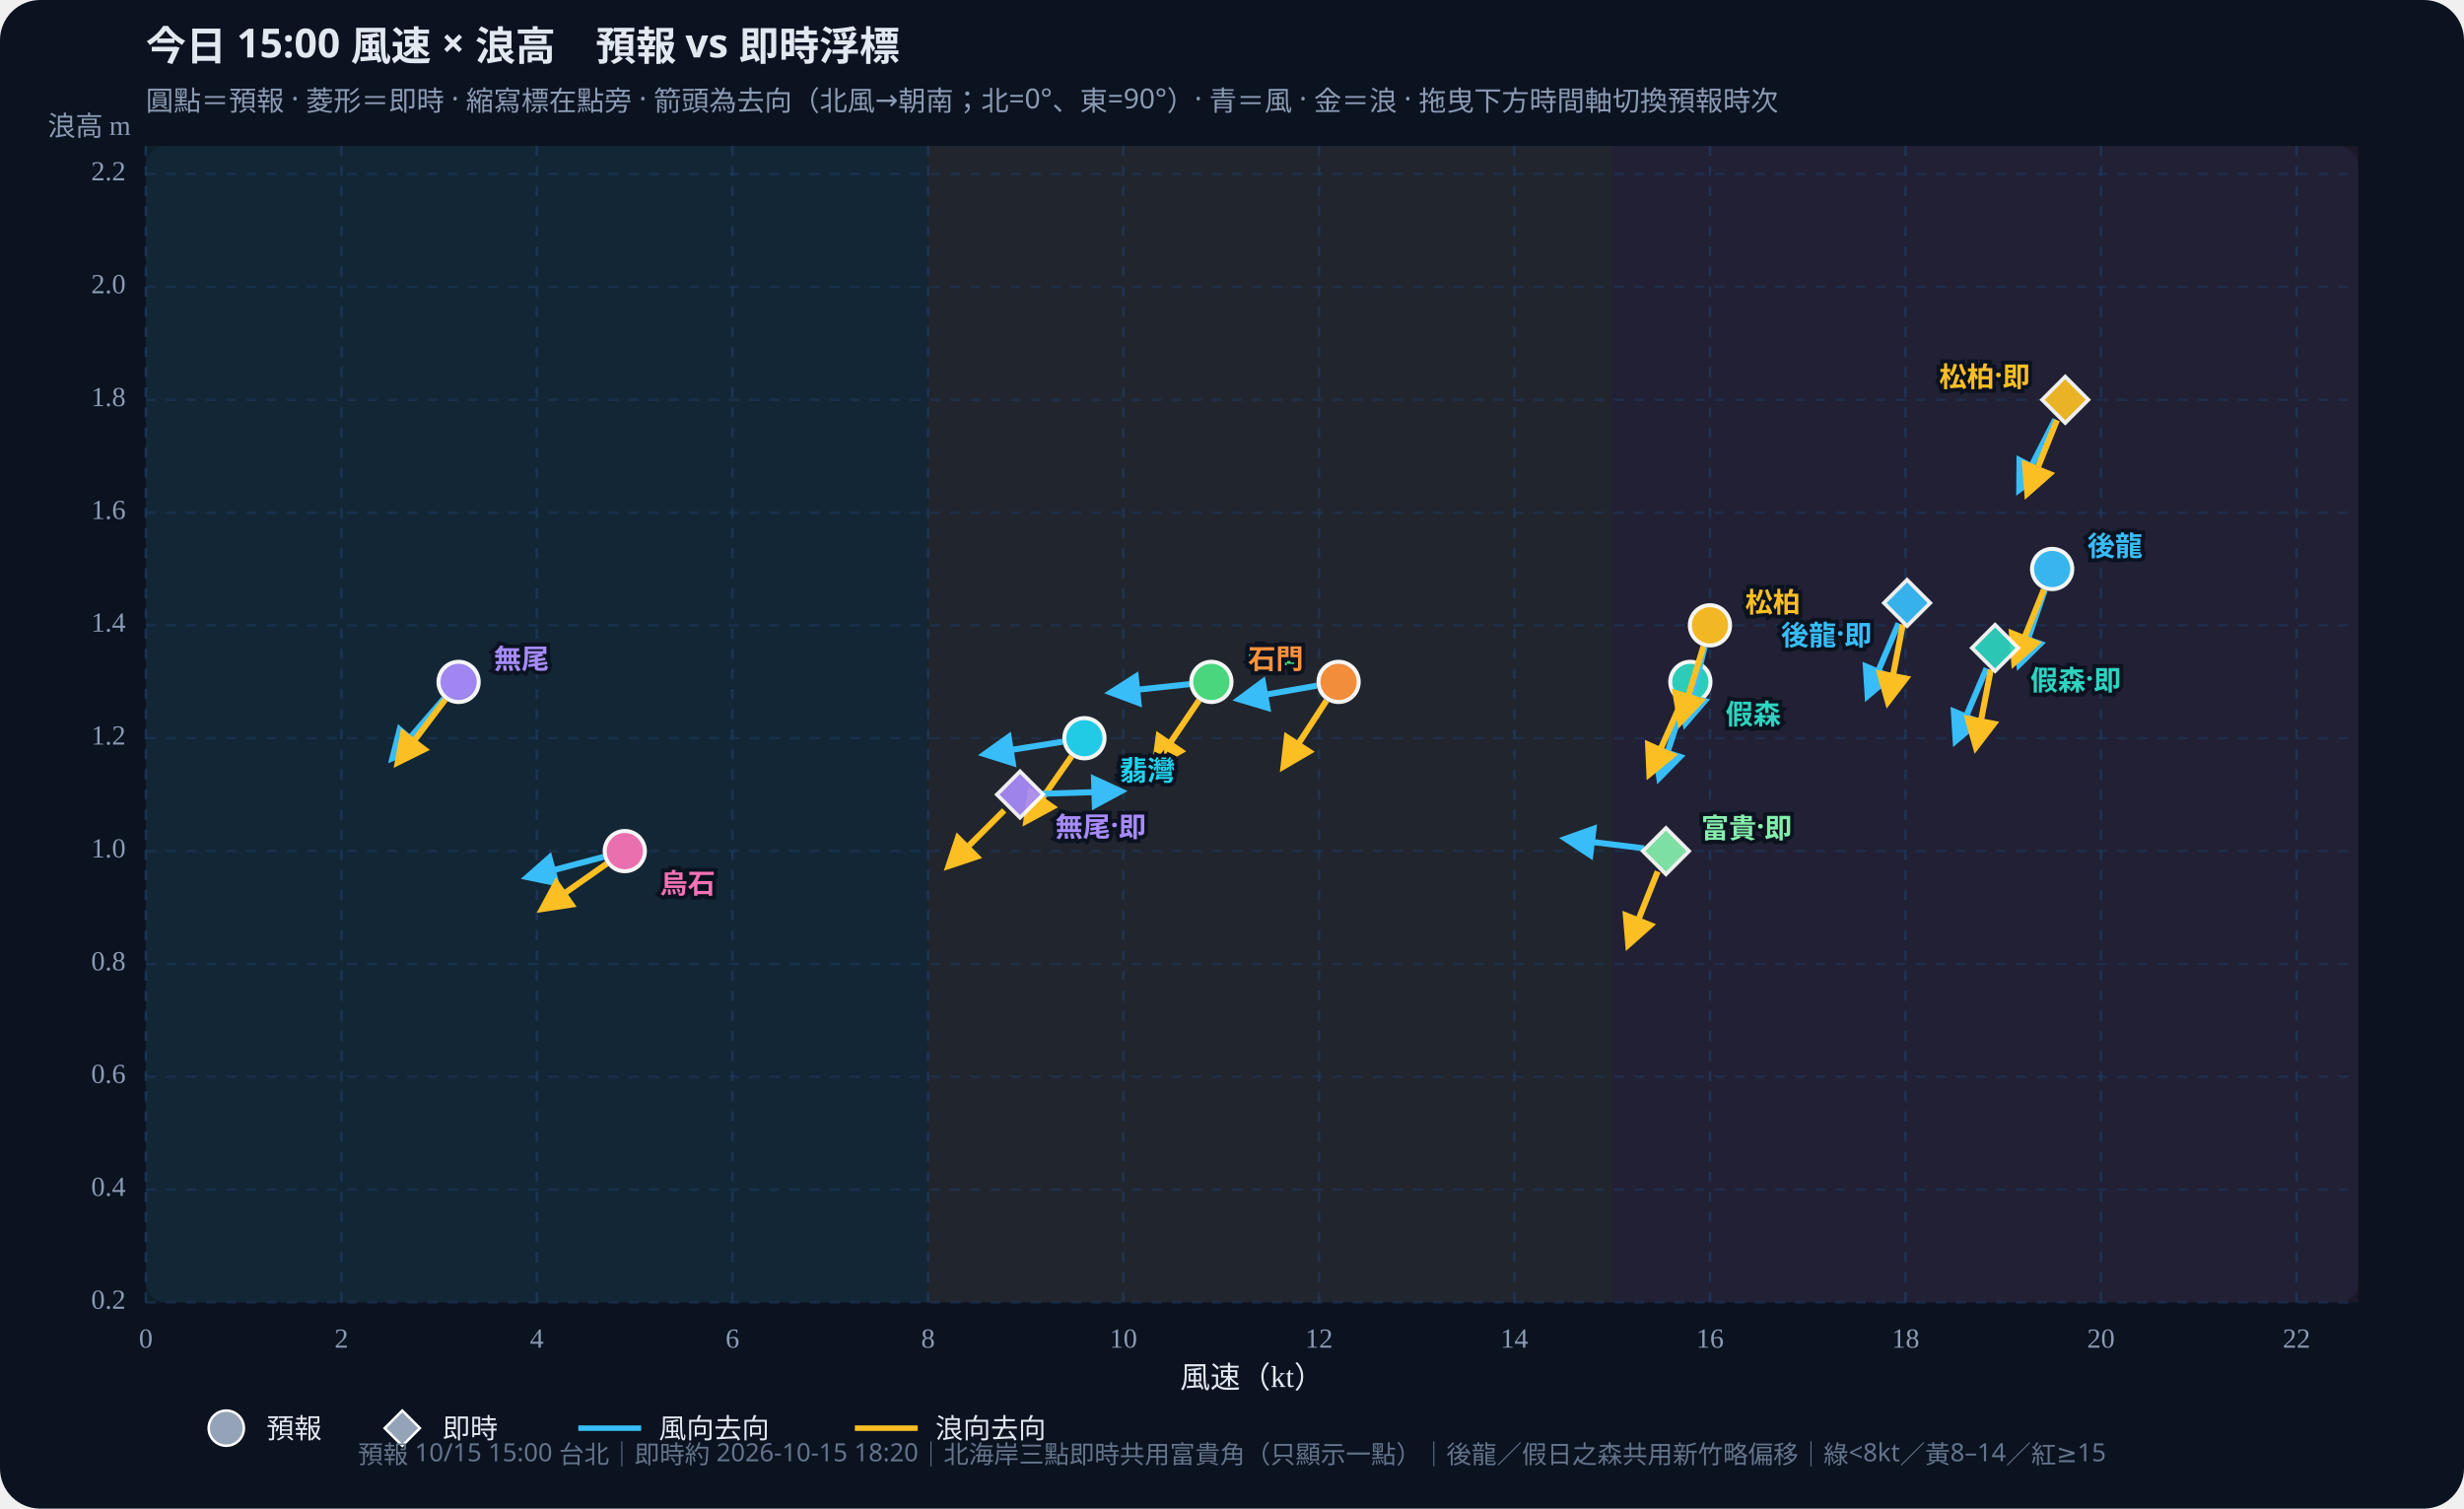
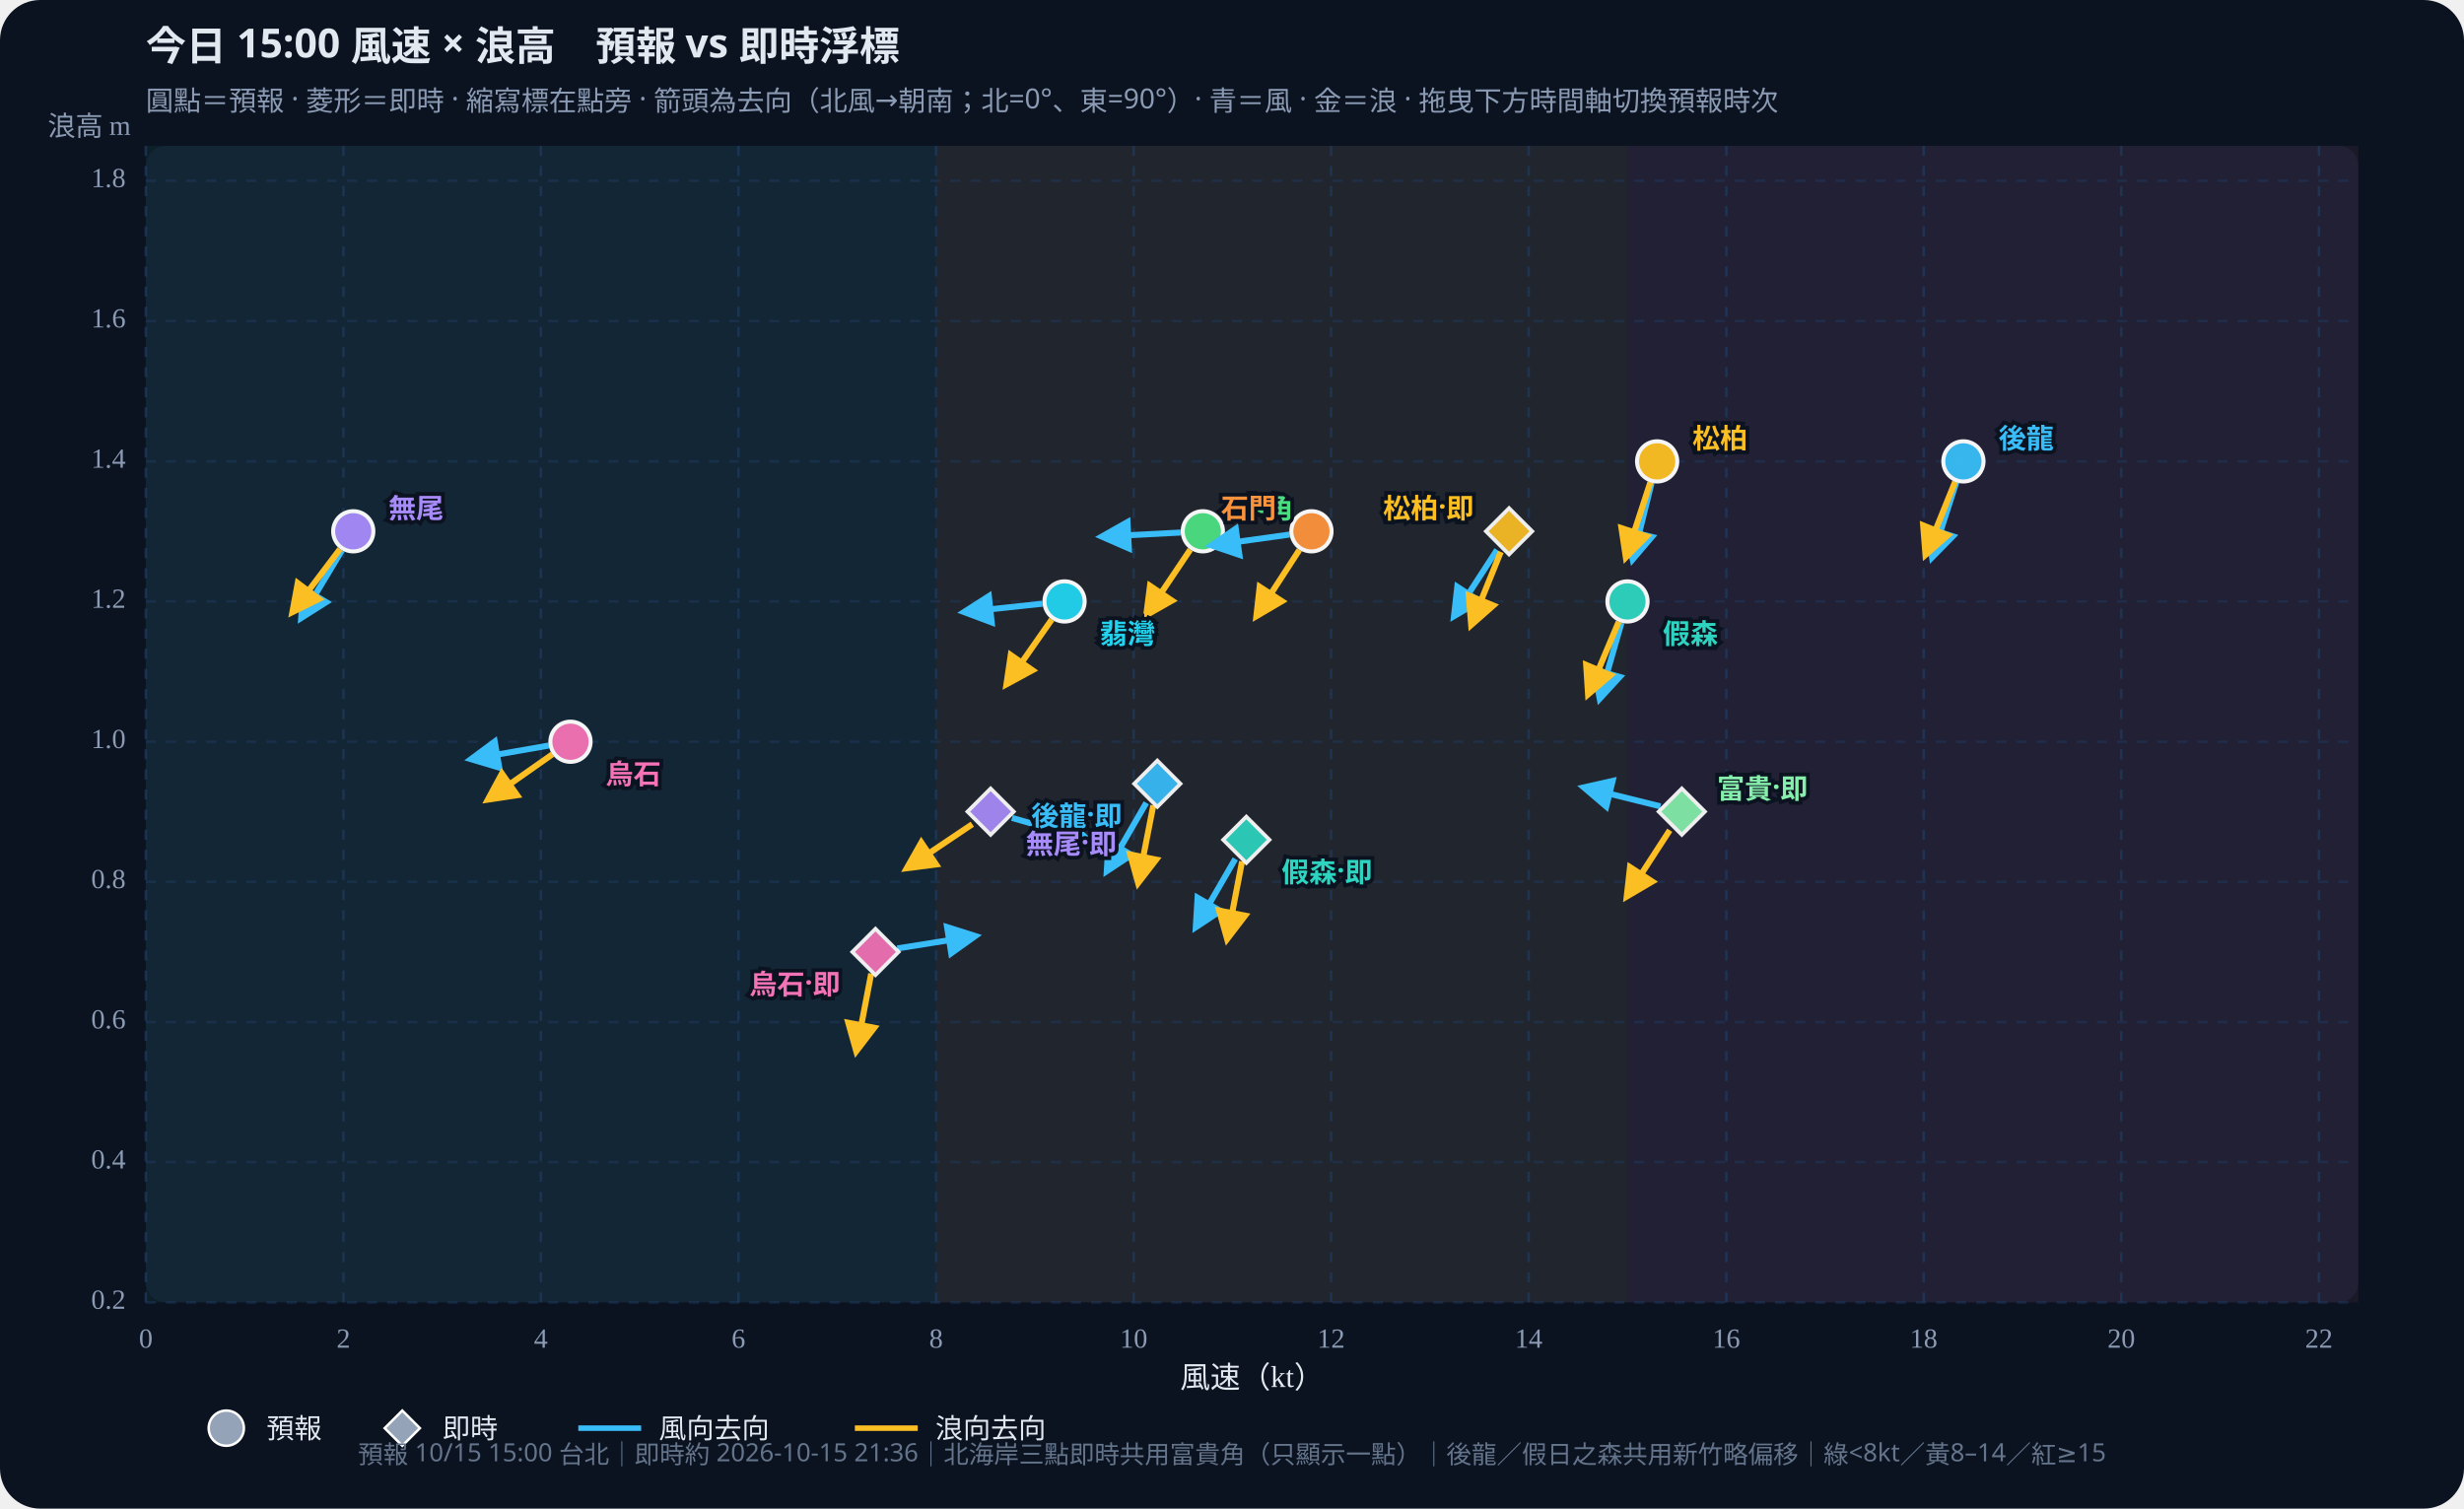
<svg xmlns="http://www.w3.org/2000/svg" id="wws-svg" viewBox="0 0 980 600" role="img" aria-label="風速與浪高散佈圖，可拖曳時間軸切換預報時次" style="width:100%;height:auto;display:block">
  <rect width="980" height="600" fill="#0b1220" rx="16" />
  <rect x="58" y="58" width="880" height="460" fill="#111a2e" rx="8" />
-   <rect x="58.0" y="58" width="311.1" height="460" fill="#34d399" opacity="0.07" />
-   <rect x="369.1" y="58" width="272.2" height="460" fill="#fbbf24" opacity="0.07" />
-   <rect x="641.2" y="58" width="296.8" height="460" fill="#fb7185" opacity="0.07" />
+   <rect x="58.0" y="58" width="314.3" height="460" fill="#34d399" opacity="0.07" />
+   <rect x="372.3" y="58" width="275.0" height="460" fill="#fbbf24" opacity="0.07" />
+   <rect x="647.3" y="58" width="290.7" height="460" fill="#fb7185" opacity="0.07" />
  <defs>
    <marker id="arrow-38bdf8" viewBox="0 0 10 10" refX="8" refY="5" markerWidth="6" markerHeight="6" orient="auto-start-reverse">
      <path d="M0,0 L10,5 L0,10 z" fill="#38bdf8" />
    </marker>
    <marker id="arrow-fbbf24" viewBox="0 0 10 10" refX="8" refY="5" markerWidth="6" markerHeight="6" orient="auto-start-reverse">
      <path d="M0,0 L10,5 L0,10 z" fill="#fbbf24" />
    </marker>
  </defs>
  <text id="wws-title" x="58" y="24" fill="#e2e8f0" font-size="16" font-weight="700" font-family="Noto Sans TC,system-ui,sans-serif">今日 15:00 風速 × 浪高　預報 vs 即時浮標</text>
  <text x="58" y="44" fill="#8b9bb4" font-size="11" font-family="Noto Sans TC,system-ui,sans-serif">圓點＝預報 · 菱形＝即時 · 縮寫標在點旁 · 箭頭為去向（北風→朝南；北=0°、東=90°）· 青＝風 · 金＝浪 · 拖曳下方時間軸切換預報時次</text>
  <line x1="58.0" y1="58" x2="58.0" y2="518" stroke="#1e3a5f" stroke-dasharray="4 4" opacity="0.7" />
  <text x="58.0" y="536" text-anchor="middle" fill="#8b9bb4" font-size="11">0</text>
-   <line x1="135.8" y1="58" x2="135.8" y2="518" stroke="#1e3a5f" stroke-dasharray="4 4" opacity="0.7" />
-   <text x="135.8" y="536" text-anchor="middle" fill="#8b9bb4" font-size="11">2</text>
-   <line x1="213.5" y1="58" x2="213.5" y2="518" stroke="#1e3a5f" stroke-dasharray="4 4" opacity="0.7" />
-   <text x="213.5" y="536" text-anchor="middle" fill="#8b9bb4" font-size="11">4</text>
-   <line x1="291.3" y1="58" x2="291.3" y2="518" stroke="#1e3a5f" stroke-dasharray="4 4" opacity="0.7" />
-   <text x="291.3" y="536" text-anchor="middle" fill="#8b9bb4" font-size="11">6</text>
-   <line x1="369.1" y1="58" x2="369.1" y2="518" stroke="#1e3a5f" stroke-dasharray="4 4" opacity="0.7" />
-   <text x="369.1" y="536" text-anchor="middle" fill="#8b9bb4" font-size="11">8</text>
-   <line x1="446.8" y1="58" x2="446.8" y2="518" stroke="#1e3a5f" stroke-dasharray="4 4" opacity="0.7" />
-   <text x="446.8" y="536" text-anchor="middle" fill="#8b9bb4" font-size="11">10</text>
-   <line x1="524.6" y1="58" x2="524.6" y2="518" stroke="#1e3a5f" stroke-dasharray="4 4" opacity="0.7" />
-   <text x="524.6" y="536" text-anchor="middle" fill="#8b9bb4" font-size="11">12</text>
-   <line x1="602.3" y1="58" x2="602.3" y2="518" stroke="#1e3a5f" stroke-dasharray="4 4" opacity="0.7" />
-   <text x="602.3" y="536" text-anchor="middle" fill="#8b9bb4" font-size="11">14</text>
-   <line x1="680.1" y1="58" x2="680.1" y2="518" stroke="#1e3a5f" stroke-dasharray="4 4" opacity="0.7" />
-   <text x="680.1" y="536" text-anchor="middle" fill="#8b9bb4" font-size="11">16</text>
-   <line x1="757.9" y1="58" x2="757.9" y2="518" stroke="#1e3a5f" stroke-dasharray="4 4" opacity="0.7" />
-   <text x="757.9" y="536" text-anchor="middle" fill="#8b9bb4" font-size="11">18</text>
-   <line x1="835.6" y1="58" x2="835.6" y2="518" stroke="#1e3a5f" stroke-dasharray="4 4" opacity="0.7" />
-   <text x="835.6" y="536" text-anchor="middle" fill="#8b9bb4" font-size="11">20</text>
-   <line x1="913.4" y1="58" x2="913.4" y2="518" stroke="#1e3a5f" stroke-dasharray="4 4" opacity="0.7" />
-   <text x="913.4" y="536" text-anchor="middle" fill="#8b9bb4" font-size="11">22</text>
+   <line x1="136.6" y1="58" x2="136.6" y2="518" stroke="#1e3a5f" stroke-dasharray="4 4" opacity="0.7" />
+   <text x="136.6" y="536" text-anchor="middle" fill="#8b9bb4" font-size="11">2</text>
+   <line x1="215.1" y1="58" x2="215.1" y2="518" stroke="#1e3a5f" stroke-dasharray="4 4" opacity="0.7" />
+   <text x="215.1" y="536" text-anchor="middle" fill="#8b9bb4" font-size="11">4</text>
+   <line x1="293.7" y1="58" x2="293.7" y2="518" stroke="#1e3a5f" stroke-dasharray="4 4" opacity="0.7" />
+   <text x="293.7" y="536" text-anchor="middle" fill="#8b9bb4" font-size="11">6</text>
+   <line x1="372.3" y1="58" x2="372.3" y2="518" stroke="#1e3a5f" stroke-dasharray="4 4" opacity="0.7" />
+   <text x="372.3" y="536" text-anchor="middle" fill="#8b9bb4" font-size="11">8</text>
+   <line x1="450.9" y1="58" x2="450.9" y2="518" stroke="#1e3a5f" stroke-dasharray="4 4" opacity="0.7" />
+   <text x="450.9" y="536" text-anchor="middle" fill="#8b9bb4" font-size="11">10</text>
+   <line x1="529.4" y1="58" x2="529.4" y2="518" stroke="#1e3a5f" stroke-dasharray="4 4" opacity="0.7" />
+   <text x="529.4" y="536" text-anchor="middle" fill="#8b9bb4" font-size="11">12</text>
+   <line x1="608.0" y1="58" x2="608.0" y2="518" stroke="#1e3a5f" stroke-dasharray="4 4" opacity="0.7" />
+   <text x="608.0" y="536" text-anchor="middle" fill="#8b9bb4" font-size="11">14</text>
+   <line x1="686.6" y1="58" x2="686.6" y2="518" stroke="#1e3a5f" stroke-dasharray="4 4" opacity="0.7" />
+   <text x="686.6" y="536" text-anchor="middle" fill="#8b9bb4" font-size="11">16</text>
+   <line x1="765.1" y1="58" x2="765.1" y2="518" stroke="#1e3a5f" stroke-dasharray="4 4" opacity="0.7" />
+   <text x="765.1" y="536" text-anchor="middle" fill="#8b9bb4" font-size="11">18</text>
+   <line x1="843.7" y1="58" x2="843.7" y2="518" stroke="#1e3a5f" stroke-dasharray="4 4" opacity="0.7" />
+   <text x="843.7" y="536" text-anchor="middle" fill="#8b9bb4" font-size="11">20</text>
+   <line x1="922.3" y1="58" x2="922.3" y2="518" stroke="#1e3a5f" stroke-dasharray="4 4" opacity="0.7" />
+   <text x="922.3" y="536" text-anchor="middle" fill="#8b9bb4" font-size="11">22</text>
  <line x1="58" y1="518.0" x2="938" y2="518.0" stroke="#1e3a5f" stroke-dasharray="4 4" opacity="0.5" />
  <text x="50" y="518.0" text-anchor="end" dominant-baseline="middle" fill="#8b9bb4" font-size="11">0.2</text>
-   <line x1="58" y1="473.1" x2="938" y2="473.1" stroke="#1e3a5f" stroke-dasharray="4 4" opacity="0.5" />
-   <text x="50" y="473.1" text-anchor="end" dominant-baseline="middle" fill="#8b9bb4" font-size="11">0.4</text>
-   <line x1="58" y1="428.2" x2="938" y2="428.2" stroke="#1e3a5f" stroke-dasharray="4 4" opacity="0.5" />
-   <text x="50" y="428.2" text-anchor="end" dominant-baseline="middle" fill="#8b9bb4" font-size="11">0.6</text>
-   <line x1="58" y1="383.4" x2="938" y2="383.4" stroke="#1e3a5f" stroke-dasharray="4 4" opacity="0.5" />
-   <text x="50" y="383.4" text-anchor="end" dominant-baseline="middle" fill="#8b9bb4" font-size="11">0.8</text>
-   <line x1="58" y1="338.5" x2="938" y2="338.5" stroke="#1e3a5f" stroke-dasharray="4 4" opacity="0.5" />
-   <text x="50" y="338.5" text-anchor="end" dominant-baseline="middle" fill="#8b9bb4" font-size="11">1.0</text>
-   <line x1="58" y1="293.6" x2="938" y2="293.6" stroke="#1e3a5f" stroke-dasharray="4 4" opacity="0.5" />
-   <text x="50" y="293.6" text-anchor="end" dominant-baseline="middle" fill="#8b9bb4" font-size="11">1.2</text>
-   <line x1="58" y1="248.7" x2="938" y2="248.7" stroke="#1e3a5f" stroke-dasharray="4 4" opacity="0.5" />
-   <text x="50" y="248.7" text-anchor="end" dominant-baseline="middle" fill="#8b9bb4" font-size="11">1.4</text>
-   <line x1="58" y1="203.9" x2="938" y2="203.9" stroke="#1e3a5f" stroke-dasharray="4 4" opacity="0.5" />
-   <text x="50" y="203.9" text-anchor="end" dominant-baseline="middle" fill="#8b9bb4" font-size="11">1.6</text>
-   <line x1="58" y1="159.0" x2="938" y2="159.0" stroke="#1e3a5f" stroke-dasharray="4 4" opacity="0.5" />
-   <text x="50" y="159.0" text-anchor="end" dominant-baseline="middle" fill="#8b9bb4" font-size="11">1.8</text>
-   <line x1="58" y1="114.1" x2="938" y2="114.1" stroke="#1e3a5f" stroke-dasharray="4 4" opacity="0.5" />
-   <text x="50" y="114.1" text-anchor="end" dominant-baseline="middle" fill="#8b9bb4" font-size="11">2.0</text>
-   <line x1="58" y1="69.2" x2="938" y2="69.2" stroke="#1e3a5f" stroke-dasharray="4 4" opacity="0.5" />
-   <text x="50" y="69.2" text-anchor="end" dominant-baseline="middle" fill="#8b9bb4" font-size="11">2.2</text>
+   <line x1="58" y1="462.2" x2="938" y2="462.2" stroke="#1e3a5f" stroke-dasharray="4 4" opacity="0.5" />
+   <text x="50" y="462.2" text-anchor="end" dominant-baseline="middle" fill="#8b9bb4" font-size="11">0.4</text>
+   <line x1="58" y1="406.5" x2="938" y2="406.5" stroke="#1e3a5f" stroke-dasharray="4 4" opacity="0.5" />
+   <text x="50" y="406.5" text-anchor="end" dominant-baseline="middle" fill="#8b9bb4" font-size="11">0.6</text>
+   <line x1="58" y1="350.7" x2="938" y2="350.7" stroke="#1e3a5f" stroke-dasharray="4 4" opacity="0.5" />
+   <text x="50" y="350.7" text-anchor="end" dominant-baseline="middle" fill="#8b9bb4" font-size="11">0.8</text>
+   <line x1="58" y1="295.0" x2="938" y2="295.0" stroke="#1e3a5f" stroke-dasharray="4 4" opacity="0.5" />
+   <text x="50" y="295.0" text-anchor="end" dominant-baseline="middle" fill="#8b9bb4" font-size="11">1.0</text>
+   <line x1="58" y1="239.2" x2="938" y2="239.2" stroke="#1e3a5f" stroke-dasharray="4 4" opacity="0.5" />
+   <text x="50" y="239.2" text-anchor="end" dominant-baseline="middle" fill="#8b9bb4" font-size="11">1.2</text>
+   <line x1="58" y1="183.5" x2="938" y2="183.5" stroke="#1e3a5f" stroke-dasharray="4 4" opacity="0.5" />
+   <text x="50" y="183.5" text-anchor="end" dominant-baseline="middle" fill="#8b9bb4" font-size="11">1.4</text>
+   <line x1="58" y1="127.7" x2="938" y2="127.7" stroke="#1e3a5f" stroke-dasharray="4 4" opacity="0.5" />
+   <text x="50" y="127.7" text-anchor="end" dominant-baseline="middle" fill="#8b9bb4" font-size="11">1.6</text>
+   <line x1="58" y1="71.9" x2="938" y2="71.9" stroke="#1e3a5f" stroke-dasharray="4 4" opacity="0.5" />
+   <text x="50" y="71.9" text-anchor="end" dominant-baseline="middle" fill="#8b9bb4" font-size="11">1.8</text>
  <text x="498" y="552" text-anchor="middle" fill="#e2e8f0" font-size="12">風速（kt）</text>
  <text x="52" y="54" text-anchor="end" fill="#8b9bb4" font-size="11">浪高 m</text>
  <g id="wws-forecast-layer">
-     <line x1="813.3" y1="234.6" x2="803.2" y2="264.1" stroke="#38bdf8" stroke-width="2.4" marker-end="url(#arrow-38bdf8)" />
-     <line x1="812.9" y1="234.5" x2="801.2" y2="263.4" stroke="#fbbf24" stroke-width="2.4" marker-end="url(#arrow-fbbf24)" />
-     <circle cx="816.2" cy="226.3" r="8.0" fill="#38bdf8" stroke="#fff" stroke-width="1.6" opacity="0.95" />
-     <line x1="669.6" y1="279.5" x2="660.0" y2="309.2" stroke="#38bdf8" stroke-width="2.4" marker-end="url(#arrow-38bdf8)" />
-     <line x1="668.8" y1="279.2" x2="656.1" y2="307.7" stroke="#fbbf24" stroke-width="2.4" marker-end="url(#arrow-fbbf24)" />
-     <circle cx="672.3" cy="271.2" r="8.0" fill="#2dd4bf" stroke="#fff" stroke-width="1.6" opacity="0.95" />
-     <line x1="678.0" y1="257.3" x2="670.4" y2="287.5" stroke="#38bdf8" stroke-width="2.4" marker-end="url(#arrow-38bdf8)" />
-     <line x1="677.5" y1="257.1" x2="668.4" y2="287.0" stroke="#fbbf24" stroke-width="2.4" marker-end="url(#arrow-fbbf24)" />
-     <circle cx="680.1" cy="248.7" r="8.0" fill="#fbbf24" stroke="#fff" stroke-width="1.6" opacity="0.95" />
-     <line x1="473.1" y1="272.1" x2="442.0" y2="275.4" stroke="#38bdf8" stroke-width="2.4" marker-end="url(#arrow-38bdf8)" />
-     <line x1="476.9" y1="278.5" x2="459.4" y2="304.3" stroke="#fbbf24" stroke-width="2.4" marker-end="url(#arrow-fbbf24)" />
-     <circle cx="481.8" cy="271.2" r="8.0" fill="#4ade80" stroke="#fff" stroke-width="1.6" opacity="0.95" />
-     <line x1="422.6" y1="295.0" x2="391.8" y2="299.9" stroke="#38bdf8" stroke-width="2.4" marker-end="url(#arrow-38bdf8)" />
-     <line x1="426.2" y1="300.8" x2="408.3" y2="326.4" stroke="#fbbf24" stroke-width="2.4" marker-end="url(#arrow-fbbf24)" />
-     <circle cx="431.3" cy="293.6" r="8.0" fill="#22d3ee" stroke="#fff" stroke-width="1.6" opacity="0.95" />
-     <line x1="523.7" y1="272.7" x2="493.0" y2="278.1" stroke="#38bdf8" stroke-width="2.4" marker-end="url(#arrow-38bdf8)" />
-     <line x1="527.6" y1="278.6" x2="510.6" y2="304.7" stroke="#fbbf24" stroke-width="2.4" marker-end="url(#arrow-fbbf24)" />
-     <circle cx="532.4" cy="271.2" r="8.0" fill="#fb923c" stroke="#fff" stroke-width="1.6" opacity="0.95" />
-     <line x1="176.6" y1="277.8" x2="156.2" y2="301.4" stroke="#38bdf8" stroke-width="2.4" marker-end="url(#arrow-38bdf8)" />
-     <line x1="177.1" y1="278.2" x2="158.3" y2="303.1" stroke="#fbbf24" stroke-width="2.4" marker-end="url(#arrow-fbbf24)" />
-     <circle cx="182.4" cy="271.2" r="8.0" fill="#a78bfa" stroke="#fff" stroke-width="1.6" opacity="0.95" />
-     <line x1="240.0" y1="340.8" x2="209.9" y2="348.8" stroke="#38bdf8" stroke-width="2.4" marker-end="url(#arrow-38bdf8)" />
-     <line x1="241.3" y1="343.5" x2="215.8" y2="361.4" stroke="#fbbf24" stroke-width="2.4" marker-end="url(#arrow-fbbf24)" />
-     <circle cx="248.5" cy="338.5" r="8.0" fill="#f472b6" stroke="#fff" stroke-width="1.6" opacity="0.95" />
-     <text x="830.2" y="216.3" text-anchor="start" dominant-baseline="central" fill="#38bdf8" font-size="11" font-weight="700" font-family="Noto Sans TC,system-ui,sans-serif" stroke="#0b1220" stroke-width="3" paint-order="stroke">後龍</text>
-     <text x="686.3" y="283.2" text-anchor="start" dominant-baseline="central" fill="#2dd4bf" font-size="11" font-weight="700" font-family="Noto Sans TC,system-ui,sans-serif" stroke="#0b1220" stroke-width="3" paint-order="stroke">假森</text>
-     <text x="694.1" y="238.7" text-anchor="start" dominant-baseline="central" fill="#fbbf24" font-size="11" font-weight="700" font-family="Noto Sans TC,system-ui,sans-serif" stroke="#0b1220" stroke-width="3" paint-order="stroke">松柏</text>
-     <text x="495.8" y="261.2" text-anchor="start" dominant-baseline="central" fill="#4ade80" font-size="11" font-weight="700" font-family="Noto Sans TC,system-ui,sans-serif" stroke="#0b1220" stroke-width="3" paint-order="stroke">中角</text>
-     <text x="445.3" y="305.6" text-anchor="start" dominant-baseline="central" fill="#22d3ee" font-size="11" font-weight="700" font-family="Noto Sans TC,system-ui,sans-serif" stroke="#0b1220" stroke-width="3" paint-order="stroke">翡灣</text>
-     <text x="518.4" y="261.2" text-anchor="end" dominant-baseline="central" fill="#fb923c" font-size="11" font-weight="700" font-family="Noto Sans TC,system-ui,sans-serif" stroke="#0b1220" stroke-width="3" paint-order="stroke">石門</text>
-     <text x="196.4" y="261.2" text-anchor="start" dominant-baseline="central" fill="#a78bfa" font-size="11" font-weight="700" font-family="Noto Sans TC,system-ui,sans-serif" stroke="#0b1220" stroke-width="3" paint-order="stroke">無尾</text>
-     <text x="262.5" y="350.5" text-anchor="start" dominant-baseline="central" fill="#f472b6" font-size="11" font-weight="700" font-family="Noto Sans TC,system-ui,sans-serif" stroke="#0b1220" stroke-width="3" paint-order="stroke">烏石</text>
+     <line x1="778.1" y1="191.8" x2="768.5" y2="221.5" stroke="#38bdf8" stroke-width="2.4" marker-end="url(#arrow-38bdf8)" />
+     <line x1="777.6" y1="191.6" x2="765.9" y2="220.5" stroke="#fbbf24" stroke-width="2.4" marker-end="url(#arrow-fbbf24)" />
+     <circle cx="780.9" cy="183.5" r="8.0" fill="#38bdf8" stroke="#fff" stroke-width="1.6" opacity="0.95" />
+     <line x1="644.9" y1="247.7" x2="636.3" y2="277.7" stroke="#38bdf8" stroke-width="2.4" marker-end="url(#arrow-38bdf8)" />
+     <line x1="643.8" y1="247.3" x2="631.7" y2="276.0" stroke="#fbbf24" stroke-width="2.4" marker-end="url(#arrow-fbbf24)" />
+     <circle cx="647.3" cy="239.2" r="8.0" fill="#2dd4bf" stroke="#fff" stroke-width="1.6" opacity="0.95" />
+     <line x1="656.9" y1="192.0" x2="649.4" y2="222.3" stroke="#38bdf8" stroke-width="2.4" marker-end="url(#arrow-38bdf8)" />
+     <line x1="656.4" y1="191.8" x2="646.7" y2="221.5" stroke="#fbbf24" stroke-width="2.4" marker-end="url(#arrow-fbbf24)" />
+     <circle cx="659.1" cy="183.5" r="8.0" fill="#fbbf24" stroke="#fff" stroke-width="1.6" opacity="0.95" />
+     <line x1="469.6" y1="211.8" x2="438.4" y2="213.4" stroke="#38bdf8" stroke-width="2.4" marker-end="url(#arrow-38bdf8)" />
+     <line x1="473.4" y1="218.6" x2="456.0" y2="244.5" stroke="#fbbf24" stroke-width="2.4" marker-end="url(#arrow-fbbf24)" />
+     <circle cx="478.4" cy="211.3" r="8.0" fill="#4ade80" stroke="#fff" stroke-width="1.6" opacity="0.95" />
+     <line x1="414.6" y1="240.1" x2="383.6" y2="243.4" stroke="#38bdf8" stroke-width="2.4" marker-end="url(#arrow-38bdf8)" />
+     <line x1="418.3" y1="246.4" x2="400.4" y2="272.0" stroke="#fbbf24" stroke-width="2.4" marker-end="url(#arrow-fbbf24)" />
+     <circle cx="423.4" cy="239.2" r="8.0" fill="#22d3ee" stroke="#fff" stroke-width="1.6" opacity="0.95" />
+     <line x1="512.9" y1="212.6" x2="482.0" y2="216.9" stroke="#38bdf8" stroke-width="2.4" marker-end="url(#arrow-38bdf8)" />
+     <line x1="516.8" y1="218.7" x2="499.8" y2="244.9" stroke="#fbbf24" stroke-width="2.4" marker-end="url(#arrow-fbbf24)" />
+     <circle cx="521.6" cy="211.3" r="8.0" fill="#fb923c" stroke="#fff" stroke-width="1.6" opacity="0.95" />
+     <line x1="136.0" y1="218.9" x2="119.9" y2="245.6" stroke="#38bdf8" stroke-width="2.4" marker-end="url(#arrow-38bdf8)" />
+     <line x1="135.2" y1="218.4" x2="116.4" y2="243.3" stroke="#fbbf24" stroke-width="2.4" marker-end="url(#arrow-fbbf24)" />
+     <circle cx="140.5" cy="211.3" r="8.0" fill="#a78bfa" stroke="#fff" stroke-width="1.6" opacity="0.95" />
+     <line x1="218.3" y1="296.5" x2="187.5" y2="301.9" stroke="#38bdf8" stroke-width="2.4" marker-end="url(#arrow-38bdf8)" />
+     <line x1="219.7" y1="300.0" x2="194.2" y2="317.9" stroke="#fbbf24" stroke-width="2.4" marker-end="url(#arrow-fbbf24)" />
+     <circle cx="226.9" cy="295.0" r="8.0" fill="#f472b6" stroke="#fff" stroke-width="1.6" opacity="0.95" />
+     <text x="794.9" y="173.5" text-anchor="start" dominant-baseline="central" fill="#38bdf8" font-size="11" font-weight="700" font-family="Noto Sans TC,system-ui,sans-serif" stroke="#0b1220" stroke-width="3" paint-order="stroke">後龍</text>
+     <text x="661.3" y="251.2" text-anchor="start" dominant-baseline="central" fill="#2dd4bf" font-size="11" font-weight="700" font-family="Noto Sans TC,system-ui,sans-serif" stroke="#0b1220" stroke-width="3" paint-order="stroke">假森</text>
+     <text x="673.1" y="173.5" text-anchor="start" dominant-baseline="central" fill="#fbbf24" font-size="11" font-weight="700" font-family="Noto Sans TC,system-ui,sans-serif" stroke="#0b1220" stroke-width="3" paint-order="stroke">松柏</text>
+     <text x="492.4" y="201.3" text-anchor="start" dominant-baseline="central" fill="#4ade80" font-size="11" font-weight="700" font-family="Noto Sans TC,system-ui,sans-serif" stroke="#0b1220" stroke-width="3" paint-order="stroke">中角</text>
+     <text x="437.4" y="251.2" text-anchor="start" dominant-baseline="central" fill="#22d3ee" font-size="11" font-weight="700" font-family="Noto Sans TC,system-ui,sans-serif" stroke="#0b1220" stroke-width="3" paint-order="stroke">翡灣</text>
+     <text x="507.6" y="201.3" text-anchor="end" dominant-baseline="central" fill="#fb923c" font-size="11" font-weight="700" font-family="Noto Sans TC,system-ui,sans-serif" stroke="#0b1220" stroke-width="3" paint-order="stroke">石門</text>
+     <text x="154.5" y="201.3" text-anchor="start" dominant-baseline="central" fill="#a78bfa" font-size="11" font-weight="700" font-family="Noto Sans TC,system-ui,sans-serif" stroke="#0b1220" stroke-width="3" paint-order="stroke">無尾</text>
+     <text x="240.9" y="307.0" text-anchor="start" dominant-baseline="central" fill="#f472b6" font-size="11" font-weight="700" font-family="Noto Sans TC,system-ui,sans-serif" stroke="#0b1220" stroke-width="3" paint-order="stroke">烏石</text>
  </g>
  <g id="wws-live-layer">
-     <line x1="755.1" y1="247.9" x2="742.9" y2="276.6" stroke="#38bdf8" stroke-width="2.4" marker-end="url(#arrow-38bdf8)" />
-     <line x1="756.8" y1="248.4" x2="750.9" y2="279.0" stroke="#fbbf24" stroke-width="2.4" marker-end="url(#arrow-fbbf24)" />
-     <polygon points="758.5,230.6 767.7,239.8 758.5,249.0 749.3,239.8" fill="#38bdf8" stroke="#fff" stroke-width="1.5" opacity="0.92" />
-     <line x1="790.1" y1="265.8" x2="777.9" y2="294.5" stroke="#38bdf8" stroke-width="2.4" marker-end="url(#arrow-38bdf8)" />
-     <line x1="791.8" y1="266.3" x2="785.9" y2="297.0" stroke="#fbbf24" stroke-width="2.4" marker-end="url(#arrow-fbbf24)" />
-     <polygon points="793.5,248.5 802.7,257.7 793.5,266.9 784.3,257.7" fill="#2dd4bf" stroke="#fff" stroke-width="1.5" opacity="0.92" />
-     <line x1="817.4" y1="166.8" x2="803.2" y2="194.6" stroke="#38bdf8" stroke-width="2.4" marker-end="url(#arrow-38bdf8)" />
-     <line x1="818.1" y1="167.1" x2="806.4" y2="196.1" stroke="#fbbf24" stroke-width="2.4" marker-end="url(#arrow-fbbf24)" />
-     <polygon points="821.4,149.8 830.6,159.0 821.4,168.2 812.2,159.0" fill="#fbbf24" stroke="#fff" stroke-width="1.5" opacity="0.92" />
-     <line x1="653.9" y1="337.4" x2="622.9" y2="333.6" stroke="#38bdf8" stroke-width="2.4" marker-end="url(#arrow-38bdf8)" />
-     <line x1="659.3" y1="346.6" x2="647.7" y2="375.6" stroke="#fbbf24" stroke-width="2.4" marker-end="url(#arrow-fbbf24)" />
-     <polygon points="662.6,329.3 671.8,338.5 662.6,347.7 653.4,338.5" fill="#86efac" stroke="#fff" stroke-width="1.5" opacity="0.92" />
-     <line x1="414.5" y1="315.7" x2="445.6" y2="314.7" stroke="#38bdf8" stroke-width="2.4" marker-end="url(#arrow-38bdf8)" />
-     <line x1="399.4" y1="322.3" x2="377.4" y2="344.3" stroke="#fbbf24" stroke-width="2.4" marker-end="url(#arrow-fbbf24)" />
-     <polygon points="405.7,306.8 414.9,316.0 405.7,325.2 396.5,316.0" fill="#a78bfa" stroke="#fff" stroke-width="1.5" opacity="0.92" />
-     <text x="744.5" y="251.8" text-anchor="end" dominant-baseline="central" fill="#38bdf8" font-size="11" font-weight="700" font-family="Noto Sans TC,system-ui,sans-serif" stroke="#0b1220" stroke-width="3" paint-order="stroke">後龍·即</text>
-     <text x="807.5" y="269.7" text-anchor="start" dominant-baseline="central" fill="#2dd4bf" font-size="11" font-weight="700" font-family="Noto Sans TC,system-ui,sans-serif" stroke="#0b1220" stroke-width="3" paint-order="stroke">假森·即</text>
-     <text x="807.4" y="149.0" text-anchor="end" dominant-baseline="central" fill="#fbbf24" font-size="11" font-weight="700" font-family="Noto Sans TC,system-ui,sans-serif" stroke="#0b1220" stroke-width="3" paint-order="stroke">松柏·即</text>
-     <text x="676.6" y="328.5" text-anchor="start" dominant-baseline="central" fill="#86efac" font-size="11" font-weight="700" font-family="Noto Sans TC,system-ui,sans-serif" stroke="#0b1220" stroke-width="3" paint-order="stroke">富貴·即</text>
-     <text x="419.7" y="328.0" text-anchor="start" dominant-baseline="central" fill="#a78bfa" font-size="11" font-weight="700" font-family="Noto Sans TC,system-ui,sans-serif" stroke="#0b1220" stroke-width="3" paint-order="stroke">無尾·即</text>
+     <line x1="455.9" y1="319.3" x2="440.3" y2="346.3" stroke="#38bdf8" stroke-width="2.4" marker-end="url(#arrow-38bdf8)" />
+     <line x1="458.7" y1="320.3" x2="452.7" y2="351.0" stroke="#fbbf24" stroke-width="2.4" marker-end="url(#arrow-fbbf24)" />
+     <polygon points="460.3,302.5 469.5,311.7 460.3,320.9 451.1,311.7" fill="#38bdf8" stroke="#fff" stroke-width="1.5" opacity="0.92" />
+     <line x1="491.3" y1="341.6" x2="475.7" y2="368.6" stroke="#38bdf8" stroke-width="2.4" marker-end="url(#arrow-38bdf8)" />
+     <line x1="494.0" y1="342.6" x2="488.1" y2="373.3" stroke="#fbbf24" stroke-width="2.4" marker-end="url(#arrow-fbbf24)" />
+     <polygon points="495.7,324.8 504.9,334.0 495.7,343.2 486.5,334.0" fill="#2dd4bf" stroke="#fff" stroke-width="1.5" opacity="0.92" />
+     <line x1="595.4" y1="218.7" x2="578.4" y2="244.9" stroke="#38bdf8" stroke-width="2.4" marker-end="url(#arrow-38bdf8)" />
+     <line x1="596.9" y1="219.5" x2="585.2" y2="248.4" stroke="#fbbf24" stroke-width="2.4" marker-end="url(#arrow-fbbf24)" />
+     <polygon points="600.2,202.1 609.4,211.3 600.2,220.5 591.0,211.3" fill="#fbbf24" stroke="#fff" stroke-width="1.5" opacity="0.92" />
+     <line x1="660.4" y1="320.7" x2="630.1" y2="313.2" stroke="#38bdf8" stroke-width="2.4" marker-end="url(#arrow-38bdf8)" />
+     <line x1="664.1" y1="330.2" x2="647.1" y2="356.4" stroke="#fbbf24" stroke-width="2.4" marker-end="url(#arrow-fbbf24)" />
+     <polygon points="668.9,313.6 678.1,322.8 668.9,332.0 659.7,322.8" fill="#86efac" stroke="#fff" stroke-width="1.5" opacity="0.92" />
+     <line x1="402.5" y1="325.3" x2="432.5" y2="333.9" stroke="#38bdf8" stroke-width="2.4" marker-end="url(#arrow-38bdf8)" />
+     <line x1="386.7" y1="327.8" x2="360.8" y2="345.2" stroke="#fbbf24" stroke-width="2.4" marker-end="url(#arrow-fbbf24)" />
+     <polygon points="394.0,313.6 403.2,322.8 394.0,332.0 384.8,322.8" fill="#a78bfa" stroke="#fff" stroke-width="1.5" opacity="0.92" />
+     <line x1="356.9" y1="377.2" x2="387.7" y2="372.3" stroke="#38bdf8" stroke-width="2.4" marker-end="url(#arrow-38bdf8)" />
+     <line x1="346.5" y1="387.2" x2="340.6" y2="417.9" stroke="#fbbf24" stroke-width="2.4" marker-end="url(#arrow-fbbf24)" />
+     <polygon points="348.2,369.4 357.4,378.6 348.2,387.8 339.0,378.6" fill="#f472b6" stroke="#fff" stroke-width="1.5" opacity="0.92" />
+     <text x="446.3" y="323.7" text-anchor="end" dominant-baseline="central" fill="#38bdf8" font-size="11" font-weight="700" font-family="Noto Sans TC,system-ui,sans-serif" stroke="#0b1220" stroke-width="3" paint-order="stroke">後龍·即</text>
+     <text x="509.7" y="346.0" text-anchor="start" dominant-baseline="central" fill="#2dd4bf" font-size="11" font-weight="700" font-family="Noto Sans TC,system-ui,sans-serif" stroke="#0b1220" stroke-width="3" paint-order="stroke">假森·即</text>
+     <text x="586.2" y="201.3" text-anchor="end" dominant-baseline="central" fill="#fbbf24" font-size="11" font-weight="700" font-family="Noto Sans TC,system-ui,sans-serif" stroke="#0b1220" stroke-width="3" paint-order="stroke">松柏·即</text>
+     <text x="682.9" y="312.8" text-anchor="start" dominant-baseline="central" fill="#86efac" font-size="11" font-weight="700" font-family="Noto Sans TC,system-ui,sans-serif" stroke="#0b1220" stroke-width="3" paint-order="stroke">富貴·即</text>
+     <text x="408.0" y="334.8" text-anchor="start" dominant-baseline="central" fill="#a78bfa" font-size="11" font-weight="700" font-family="Noto Sans TC,system-ui,sans-serif" stroke="#0b1220" stroke-width="3" paint-order="stroke">無尾·即</text>
+     <text x="334.2" y="390.6" text-anchor="end" dominant-baseline="central" fill="#f472b6" font-size="11" font-weight="700" font-family="Noto Sans TC,system-ui,sans-serif" stroke="#0b1220" stroke-width="3" paint-order="stroke">烏石·即</text>
  </g>
  <circle cx="90" cy="568" r="7" fill="#94a3b8" stroke="#fff" />
  <text x="106" y="572" fill="#e2e8f0" font-size="11" font-family="Noto Sans TC,system-ui,sans-serif">預報</text>
  <polygon points="160,561 167,568 160,575 153,568" fill="#94a3b8" stroke="#fff" />
  <text x="176" y="572" fill="#e2e8f0" font-size="11" font-family="Noto Sans TC,system-ui,sans-serif">即時</text>
  <line x1="230" y1="568" x2="255" y2="568" stroke="#38bdf8" stroke-width="2.2" />
  <text x="262" y="572" fill="#e2e8f0" font-size="11" font-family="Noto Sans TC,system-ui,sans-serif">風向去向</text>
  <line x1="340" y1="568" x2="365" y2="568" stroke="#fbbf24" stroke-width="2.2" />
  <text x="372" y="572" fill="#e2e8f0" font-size="11" font-family="Noto Sans TC,system-ui,sans-serif">浪向去向</text>
-   <text id="wws-foot" x="490" y="582" text-anchor="middle" fill="#64748b" font-size="10" font-family="Noto Sans TC,system-ui,sans-serif">預報 10/15 15:00 台北｜即時約 2026-10-15 18:20｜北海岸三點即時共用富貴角（只顯示一點）｜後龍／假日之森共用新竹略偏移｜綠&lt;8kt／黃8–14／紅≥15</text>
+   <text id="wws-foot" x="490" y="582" text-anchor="middle" fill="#64748b" font-size="10" font-family="Noto Sans TC,system-ui,sans-serif">預報 10/15 15:00 台北｜即時約 2026-10-15 21:36｜北海岸三點即時共用富貴角（只顯示一點）｜後龍／假日之森共用新竹略偏移｜綠&lt;8kt／黃8–14／紅≥15</text>
</svg>
